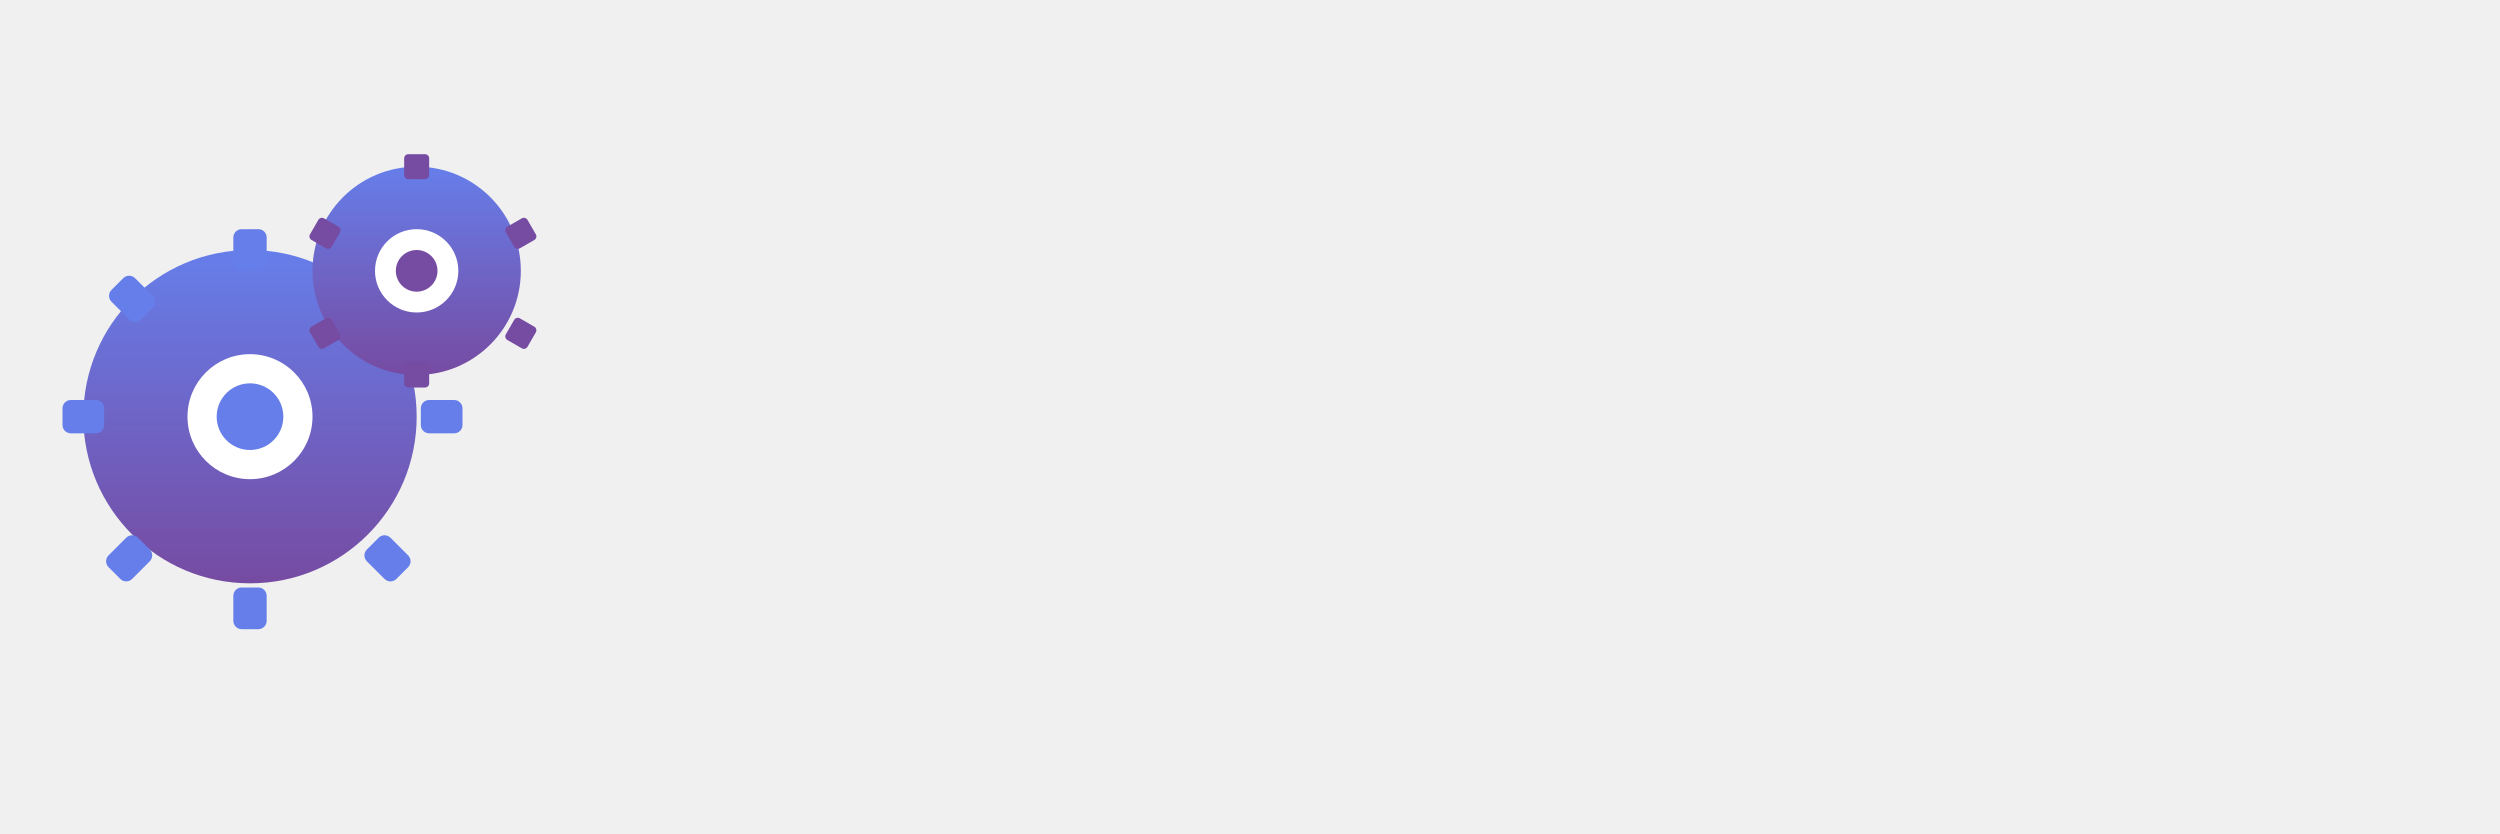
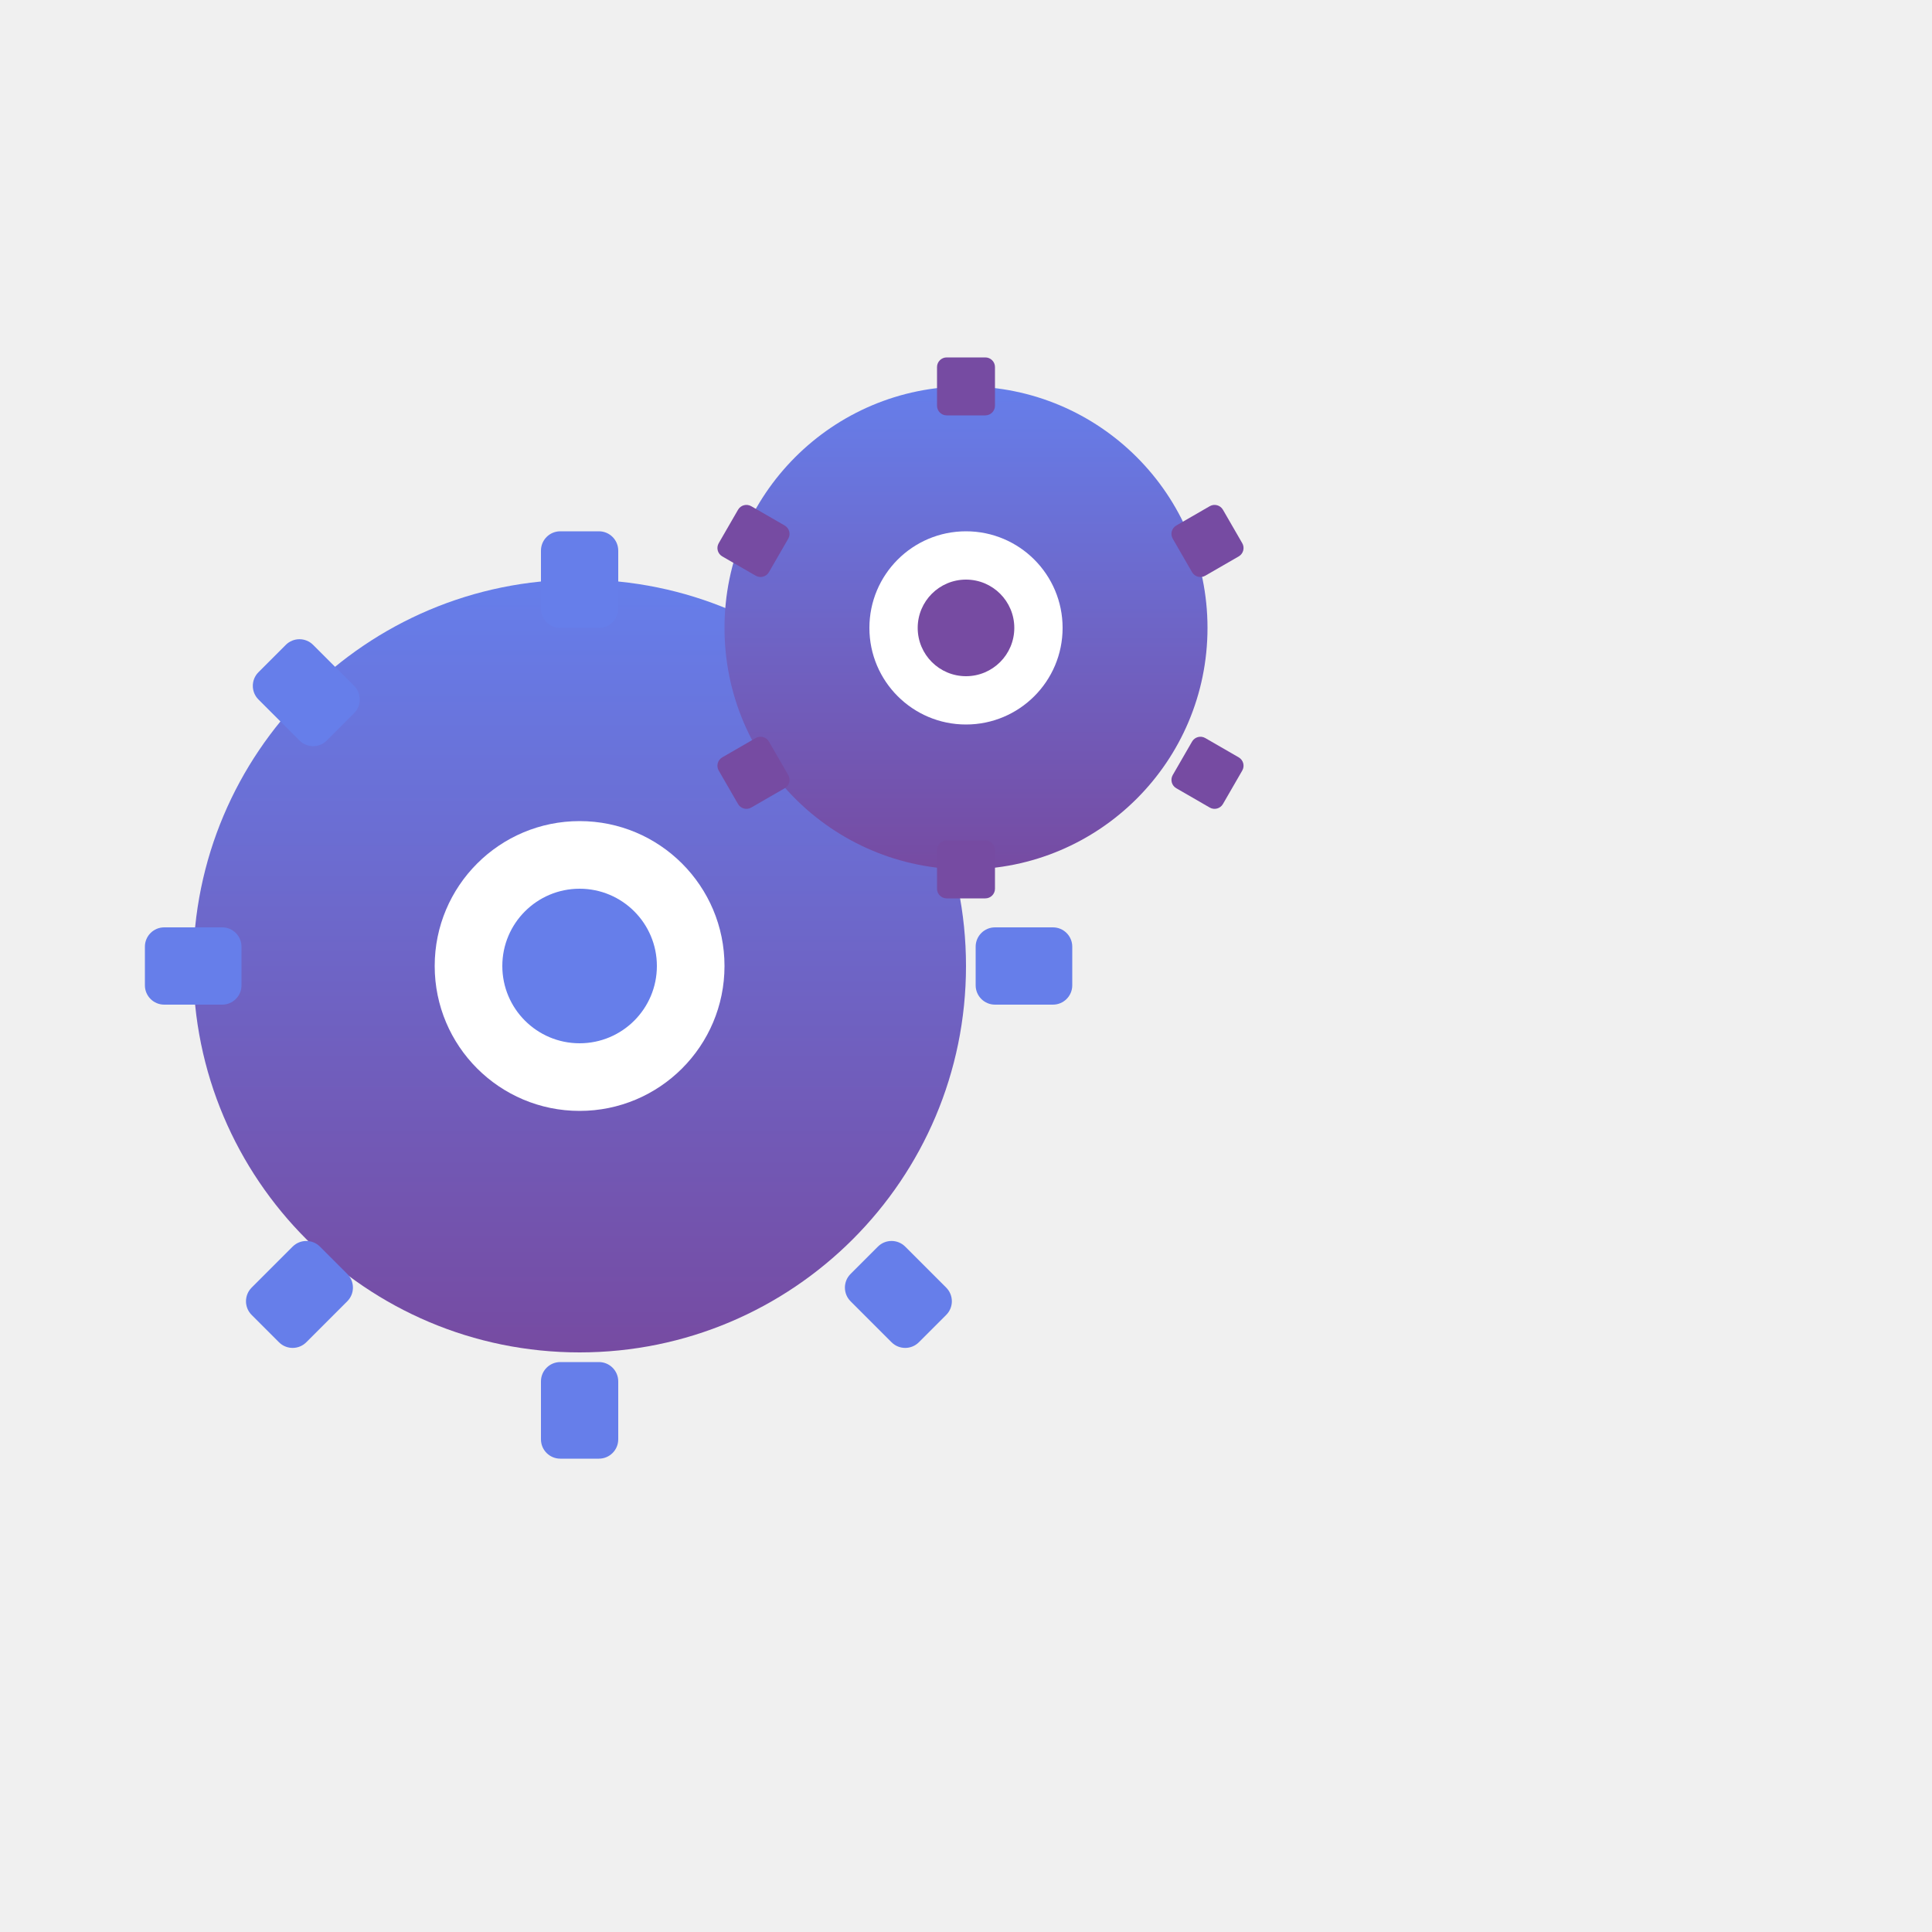
- <svg xmlns="http://www.w3.org/2000/svg" viewBox="0 0 600 200">
+ <svg xmlns="http://www.w3.org/2000/svg" viewBox="0 0 200 200">
  <defs>
    <linearGradient id="textGrad" x1="0%" y1="0%" x2="100%" y2="0%">
      <stop offset="0%" style="stop-color:#667eea;stop-opacity:1" />
      <stop offset="100%" style="stop-color:#764ba2;stop-opacity:1" />
    </linearGradient>
    <linearGradient id="iconGrad" x1="0%" y1="0%" x2="0%" y2="100%">
      <stop offset="0%" style="stop-color:#667eea;stop-opacity:1" />
      <stop offset="100%" style="stop-color:#764ba2;stop-opacity:1" />
    </linearGradient>
  </defs>
  <g transform="translate(60, 100)">
    <circle cx="0" cy="0" r="40" fill="url(#iconGrad)" />
    <g fill="#667eea">
      <rect x="-4" y="-45" width="8" height="10" rx="2" />
      <rect x="29" y="-29" width="8" height="10" rx="2" transform="rotate(45 33 -24)" />
      <rect x="41" y="-4" width="10" height="8" rx="2" />
      <rect x="29" y="29" width="8" height="10" rx="2" transform="rotate(-45 33 34)" />
      <rect x="-4" y="41" width="8" height="10" rx="2" />
      <rect x="-33" y="29" width="8" height="10" rx="2" transform="rotate(45 -29 34)" />
      <rect x="-45" y="-4" width="10" height="8" rx="2" />
      <rect x="-33" y="-33" width="8" height="10" rx="2" transform="rotate(-45 -29 -29)" />
    </g>
    <circle cx="0" cy="0" r="15" fill="white" />
    <circle cx="0" cy="0" r="8" fill="#667eea" />
    <g transform="translate(40, -35)">
      <circle cx="0" cy="0" r="25" fill="url(#iconGrad)" />
      <g fill="#764ba2">
        <rect x="-3" y="-28" width="6" height="6" rx="1" />
        <rect x="22" y="-12" width="6" height="6" rx="1" transform="rotate(60 25 -9)" />
        <rect x="22" y="12" width="6" height="6" rx="1" transform="rotate(-60 25 15)" />
        <rect x="-3" y="22" width="6" height="6" rx="1" />
        <rect x="-25" y="12" width="6" height="6" rx="1" transform="rotate(60 -22 15)" />
        <rect x="-25" y="-12" width="6" height="6" rx="1" transform="rotate(-60 -22 -9)" />
      </g>
      <circle cx="0" cy="0" r="10" fill="white" />
      <circle cx="0" cy="0" r="5" fill="#764ba2" />
    </g>
  </g>
-   
-   
-   
-   
-   
-   
-   Optional: Domain
-   
</svg>
